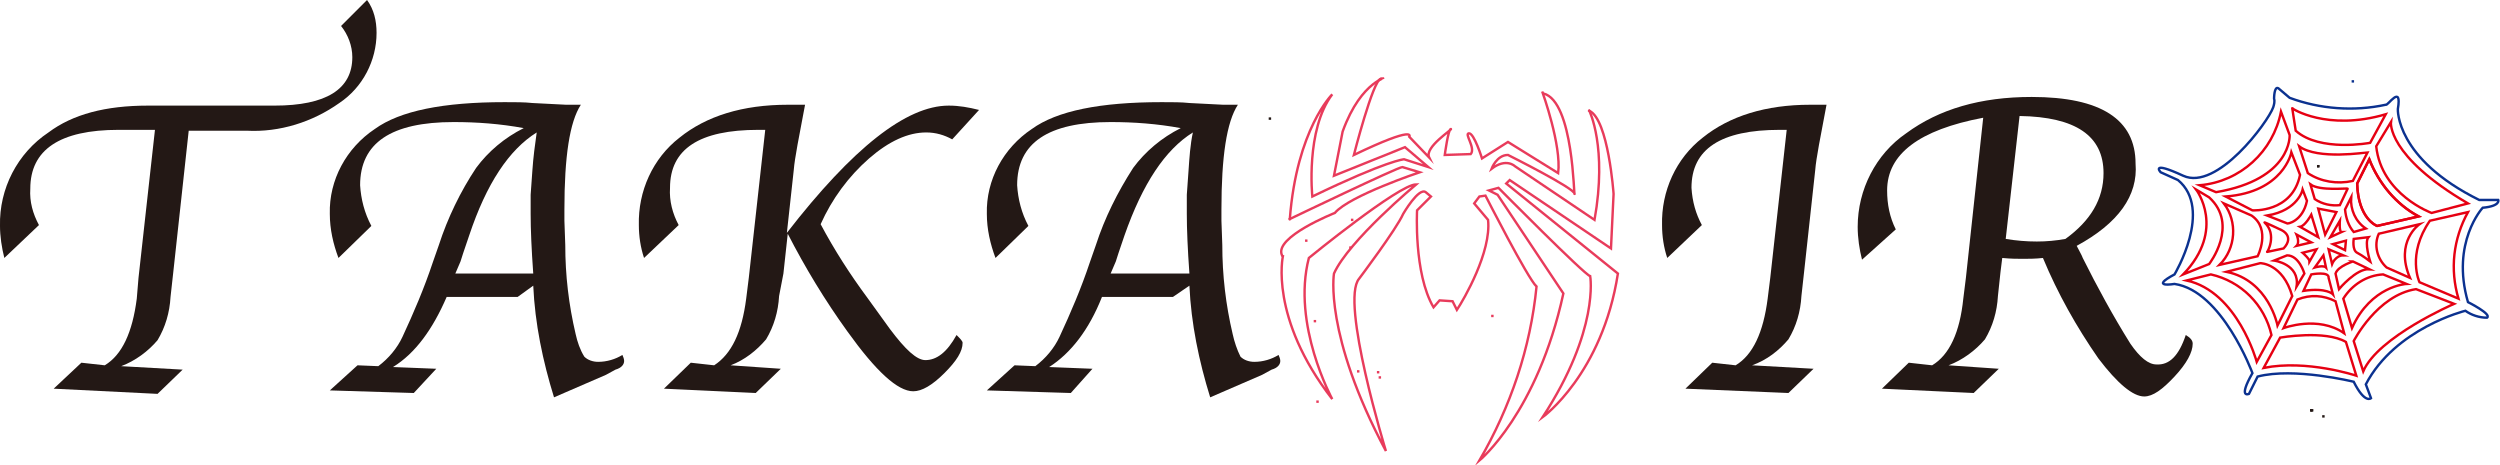
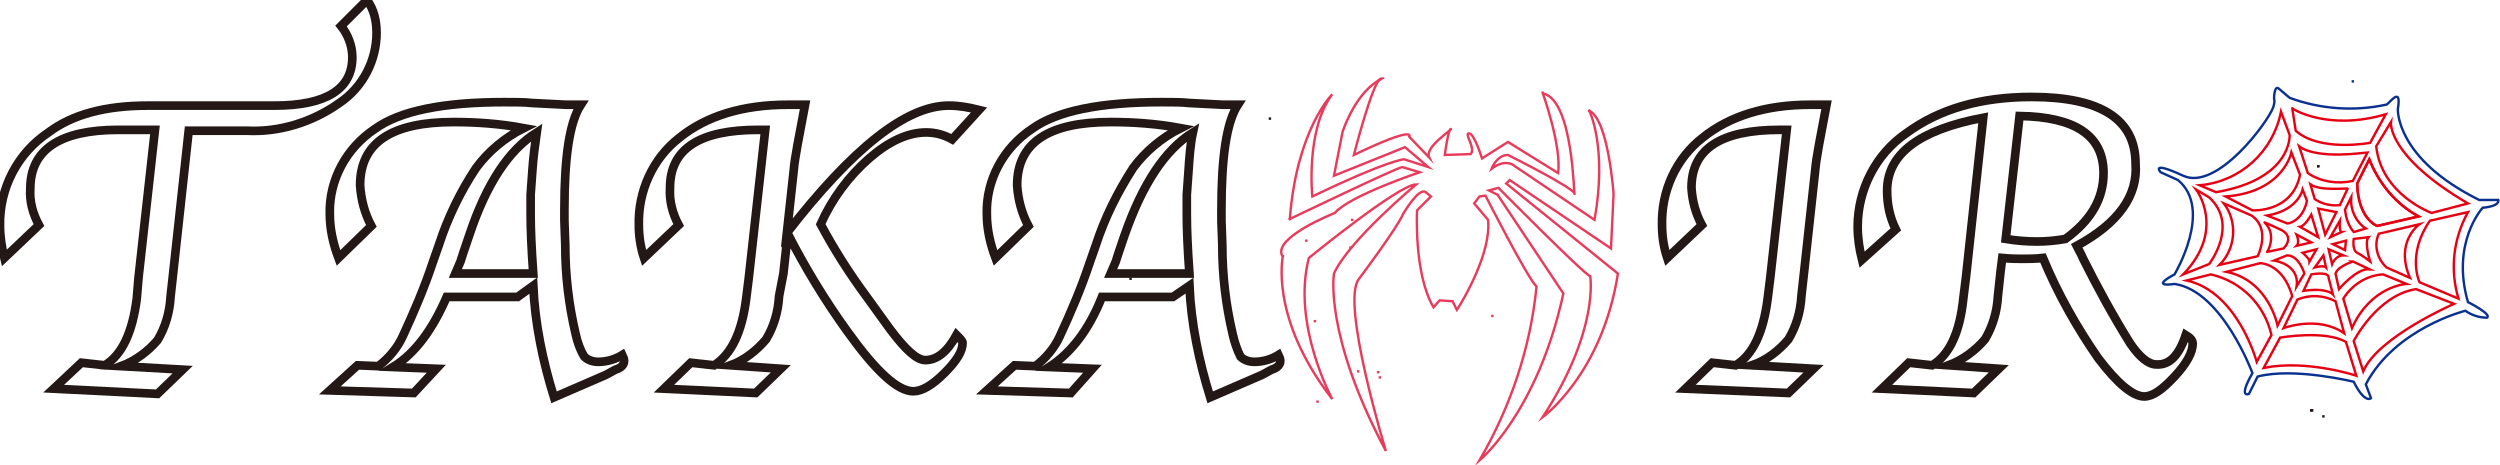
<svg xmlns="http://www.w3.org/2000/svg" version="1.1" id="レイヤー_1" x="0px" y="0px" viewBox="0 0 288.8 53.7" style="enable-background:new 0 0 288.8 53.7;" xml:space="preserve">
  <style type="text/css">
- 	.st0{fill:#231815;}
+ 	.st0{fill:none;stroke:#231815;stroke-miterlimit:10;}
	.st1{fill:none;stroke:#231815;stroke-width:0.28;stroke-miterlimit:10;}
	.st2{fill:none;stroke:#E60012;stroke-width:0.28;stroke-miterlimit:10;}
	.st3{fill:none;stroke:#231815;stroke-width:0.28;stroke-linecap:square;stroke-miterlimit:10;}
	.st4{fill:none;stroke:#0B318F;stroke-width:0.28;stroke-linecap:square;stroke-miterlimit:10;}
	.st5{fill:none;stroke:#E60012;stroke-width:0.28;stroke-linecap:square;stroke-miterlimit:10;}
	.st6{fill:none;stroke:#E83B5B;stroke-width:0.28;stroke-linecap:square;stroke-miterlimit:10;}
	.st7{fill:none;stroke:#DAE000;stroke-width:0.28;stroke-linecap:square;stroke-miterlimit:10;}
</style>
  <path class="st0" d="M4.5,26l-4,3.8C0.2,28.6,0,27.3,0,26.1c-0.1-4.3,2-8.4,5.6-10.8c2.8-2.1,6.6-3.1,11.5-3.1h14.6c6,0,9-1.9,9-5.6  c0-1.3-0.5-2.6-1.3-3.6L42.4,0c0.8,1.1,1.1,2.4,1.1,3.8c0,3.2-1.6,6.3-4.3,8.1c-3.1,2.2-6.9,3.4-10.7,3.2h-6.7l-1.8,16.5l-0.3,2.7  c-0.1,1.8-0.6,3.5-1.5,5c-1.1,1.3-2.6,2.4-4.2,3l7.1,0.4l-2.9,2.8L6.2,44.9l3.2-3l2.7,0.3c2-1.2,3.2-3.8,3.7-7.7l0.2-2.4l1.9-17.1  h-4.2c-6.8,0-10.2,2.3-10.2,6.8C3.4,23.3,3.8,24.7,4.5,26z" />
  <path class="st0" d="M42.9,26.1l-3.8,3.7c-0.6-1.6-1-3.3-1-5.1c-0.1-3.9,1.9-7.6,5.2-9.8c2.9-2.1,7.9-3.1,15-3.1  c1.2,0,2.3,0,3.2,0.1l3.9,0.2h1.7c-1.3,2-1.9,6-1.9,12.1v1.3l0.1,2.8c0,3.5,0.4,6.9,1.2,10.3c0.2,0.9,0.5,1.8,1,2.6  c0.4,0.4,1,0.6,1.6,0.6c1,0,2-0.3,2.8-0.8c0.1,0.2,0.2,0.5,0.2,0.7c0,0.4-0.3,0.8-1,1L70,43.3l-6,2.6c-1.3-4.2-2.2-8.5-2.4-12.9  l-1.8,1.3h-8.2C50,38,48,40.8,45.4,42.4l5,0.2l-2.6,2.8l-9.7-0.3l3.2-2.9l2.4,0.1c1.2-0.9,2.2-2.1,2.8-3.4c1.3-2.8,2.5-5.6,3.5-8.6  l0.7-2c1-3.1,2.5-6.2,4.3-8.9c1.4-1.9,3.3-3.5,5.5-4.6c-2.7-0.5-5.4-0.7-8.1-0.7c-7.2,0-10.8,2.4-10.8,7.3  C41.7,23,42.1,24.6,42.9,26.1z M61.6,31.6c-0.2-2.8-0.3-5.1-0.3-6.9c0-0.9,0-1.6,0-2.2l0.2-2.8c0.1-1.5,0.3-3,0.5-4.4  c-3.2,2-5.8,5.9-7.8,11.9c-0.6,1.7-0.9,2.7-1,3l-0.6,1.4L61.6,31.6L61.6,31.6z" />
  <path class="st0" d="M78.4,26l-4,3.8c-0.4-1.2-0.6-2.5-0.6-3.8c-0.1-3.9,1.6-7.7,4.7-10.1c3.1-2.5,7.3-3.8,12.5-3.8H93  c-0.7,3.7-1.2,6.2-1.3,7.5l-0.8,7.3c7.6-9.8,13.8-14.7,18.7-14.7c1.2,0,2.3,0.2,3.5,0.5l-3.1,3.4c-0.9-0.5-1.9-0.8-3-0.8  c-2.1,0-4.3,1-6.6,3c-2.4,2.1-4.3,4.7-5.6,7.6c1.6,3,3.4,5.8,5.4,8.5l2.6,3.6c1.8,2.4,3.1,3.6,4.1,3.6c1.3,0,2.5-0.9,3.6-2.9  c0.4,0.4,0.7,0.7,0.7,0.9c0,1-0.7,2.1-2.1,3.5s-2.6,2.1-3.6,2.1c-1.8,0-4.3-2.3-7.6-6.9c-2.6-3.6-4.9-7.4-6.9-11.3l-0.5,4.6L90,34.2  c-0.1,1.8-0.6,3.5-1.5,5c-1.1,1.3-2.5,2.4-4.1,3l5.8,0.4l-2.9,2.8l-10.6-0.5l3.1-3l2.7,0.3c2-1.3,3.2-3.8,3.7-7.7l0.3-2.4l1.9-17.1  h-0.8c-6.8,0-10.2,2.2-10.2,6.7C77.3,23.2,77.7,24.7,78.4,26z" />
  <path class="st0" d="M118.8,26.1l-3.8,3.7c-0.6-1.6-1-3.3-1-5.1c-0.1-3.9,1.9-7.6,5.2-9.8c2.9-2.1,7.9-3.1,15-3.1  c1.2,0,2.3,0,3.2,0.1l3.9,0.2h1.7c-1.3,2-1.9,6-1.9,12.1v1.3l0.1,2.8c0,3.5,0.4,6.9,1.2,10.3c0.2,0.9,0.5,1.8,0.9,2.6  c0.4,0.4,1,0.6,1.6,0.6c1,0,2-0.3,2.8-0.8c0.1,0.2,0.2,0.5,0.2,0.7c0,0.4-0.3,0.8-1,1l-1.1,0.6l-6,2.6c-1.3-4.2-2.2-8.5-2.4-12.9  l-1.9,1.3h-8.2c-1.5,3.8-3.6,6.5-6.1,8.1l5,0.2l-2.5,2.8l-9.7-0.3l3.2-2.9l2.4,0.1c1.2-0.9,2.2-2.1,2.8-3.4c1.3-2.8,2.5-5.6,3.5-8.6  l0.7-2c1-3.1,2.5-6.1,4.3-8.9c1.4-1.9,3.3-3.5,5.5-4.6c-2.7-0.5-5.4-0.7-8.1-0.7c-7.2,0-10.8,2.4-10.8,7.3  C117.6,23,118,24.6,118.8,26.1z M137.4,31.6c-0.2-2.8-0.3-5.1-0.3-6.9c0-0.9,0-1.6,0-2.2l0.2-2.8c0.1-1.5,0.2-3,0.5-4.4  c-3.2,2-5.8,5.9-7.9,11.9c-0.6,1.7-0.9,2.7-1,3l-0.6,1.4L137.4,31.6L137.4,31.6z" />
  <path class="st0" d="M196.6,26l-4,3.8c-0.4-1.2-0.6-2.5-0.6-3.8c-0.1-3.9,1.6-7.7,4.7-10.1c3.1-2.5,7.3-3.8,12.4-3.8h1.9  c-0.7,3.7-1.2,6.2-1.3,7.5l-1.3,11.9l-0.3,2.7c-0.1,1.8-0.6,3.5-1.5,5c-1.1,1.3-2.5,2.4-4.2,3l7.1,0.4l-2.9,2.8l-11.9-0.5l3.1-3  l2.7,0.3c2-1.2,3.2-3.8,3.7-7.7l0.3-2.4l1.9-17.1h-0.8c-6.8,0-10.2,2.2-10.2,6.7C195.5,23.3,195.9,24.7,196.6,26z" />
  <path class="st0" d="M239.9,28.4c0.3,0.6,0.6,1.1,0.7,1.4c1.7,3.4,3.5,6.7,5.5,9.9c1.1,1.6,2.1,2.4,3,2.4c1.5,0.1,2.6-1,3.4-3.4  c0.5,0.3,0.8,0.6,0.8,1c0,1-0.7,2.3-2.1,3.8s-2.5,2.3-3.5,2.3c-1.3,0-3.1-1.5-5.3-4.4c-2.5-3.6-4.7-7.5-6.4-11.6  c-0.9,0.1-1.7,0.1-2.3,0.1s-1.4,0-2.4-0.1l-0.2,1.6l-0.3,2.8c-0.1,1.8-0.6,3.5-1.5,5c-1.1,1.3-2.6,2.4-4.2,3l5.8,0.4l-2.9,2.8  l-10.6-0.5l3.1-3l2.7,0.3c2-1.2,3.2-3.8,3.6-7.7l0.3-2.4l2-18.5c-7.4,1.4-11.1,4.2-11.1,8.4c0,1.6,0.3,3.1,1,4.5l-3.9,3.5  c-0.3-1.2-0.5-2.5-0.5-3.8c0-4.3,2.1-8.4,5.6-10.8c3.8-2.8,8.6-4.2,14.5-4.2c8,0,12,2.6,12,7.7C247,22.6,244.7,25.8,239.9,28.4z   M233.3,13.4l-1.6,14.2c1.2,0.2,2.4,0.3,3.6,0.3c1.1,0,2.2-0.1,3.3-0.3c2.9-2.1,4.4-4.6,4.4-7.6C243,15.7,239.8,13.5,233.3,13.4  L233.3,13.4z" />
  <path class="st1" d="M258,30.5" />
  <path class="st2" d="M267.1,29.2" />
  <path class="st3" d="M59.5-94.6" />
  <path class="st3" d="M268.4,48.1" />
  <path class="st3" d="M267,47.4" />
  <path class="st3" d="M267,47.4" />
  <path class="st3" d="M267.1,47.4" />
  <path class="st4" d="M277,12.6c0,0-0.3,5.7,9.4,10.5h2.2c0,0,0.3,0.7-1.8,0.9c0,0-3.7,4-1.7,10.9c0,0,2.8,1.4,2.2,1.8  c-0.9,0-1.8-0.3-2.5-0.8c0,0-8.1,2-11.5,8.5l0.6,1.6c0,0-0.7,0.7-2-1.9c0,0-6.9-1.7-11.1-0.6l-1,2c0,0-1.3,0.6,0.4-2.4  c0,0-3.5-9.5-9-10.3c0,0-3,0.5,0-1.1c0,0,4.5-7.5,0.4-10.9l-2-0.9c0,0-1.3-1.4,2.6,0.4s9.8-6.2,10.4-7.9c0.1-0.3,0.2-0.7,0.1-1  c0,0,0-1.5,0.5-1.2l1.3,1.1c3.5,1.3,7.4,1.6,11.1,0.8C275.8,12.3,277.5,9.6,277,12.6z" />
  <path class="st3" d="M267.8,19.2" />
  <path class="st5" d="M276.2,14.1c0,0-0.5,3.9,8.9,9.4l-4.2,1.1c0,0-5.8-2.1-6.4-7.7L276.2,14.1z" />
  <path class="st5" d="M279.5,32.6c0,0-1.5-3.2,1.2-7.1l4.4-1c-1.7,3.1-2.1,6.6-1.1,10L279.5,32.6z" />
  <path class="st5" d="M279.1,33.4l4.4,1.7c0,0-8.8,3.8-10.5,7.8l-1.1-3.5C271.9,39.4,274.6,34.1,279.1,33.4z" />
  <path class="st5" d="M263.4,39c0,0,5.2-0.9,7.6,0.5l1.2,3.9c0,0-5.7-1.9-10.7-0.9L263.4,39z" />
  <path class="st5" d="M255.4,31.7c3.5,0.8,6.2,3.5,7,7l-1.7,3.1c0,0-2.2-8.1-8.1-9.4L255.4,31.7z" />
  <path class="st5" d="M255.2,30.5c0,0,3.5-4.5,0-7.7l-1.5-0.9c0,0,3.5,4.6-1.5,9.8L255.2,30.5z" />
  <path class="st5" d="M254.1,21.4c4.7-0.4,8.5-3.9,9.4-8.5l1,2.7c0,0,0.3,5.1-8.5,6.6L254.1,21.4z" />
  <path class="st5" d="M273.7,18.4c1.1,2.8,3.1,5.2,5.7,6.6l-4.8,1.1c0,0-2.2-0.8-2.3-4.9L273.7,18.4z" />
  <path class="st5" d="M274.8,27l4.7-1.1c0,0-2.9,2-1.1,6.2l-2.7-1.2C274.6,29.9,274.2,28.3,274.8,27z" />
  <path class="st5" d="M278,32.8c0,0-4.1,0.2-6.3,5.1l-1-3.4c1-1.6,2.7-2.7,4.6-2.8L278,32.8z" />
  <path class="st5" d="M263.8,37.9c0,0,4-1.5,7,0.6l-1-3.7c-1.4-0.7-2.9-0.8-4.4-0.2L263.8,37.9z" />
  <path class="st5" d="M261.1,30.4c0,0,2.6,0,3.7,3.8l-1.7,3.4c0,0-1-5.2-5.9-6.2L261.1,30.4z" />
  <path class="st5" d="M256.4,30.6l4.4-1c0,0,1.6-3.1-0.7-4.7l-3.2-1.4C258.5,25.6,258.3,28.7,256.4,30.6z" />
  <path class="st5" d="M264.7,17.6c0,0-0.9,4.6-7.6,5.1l3.1,1.6c0,0,4.6,0.3,5.5-4.1L264.7,17.6z" />
  <path class="st5" d="M266.5,23.2l-0.5-1.3c0,0-0.5,2.4-4.1,3l2.3,0.9C264.2,25.9,266,25.6,266.5,23.2z" />
  <path class="st5" d="M261.6,25.7c-0.1-0.1,2,0.9,2,0.9s1.5,0.7,0.2,2.1l-1.9,0.4C261.9,29.2,263.1,27.1,261.6,25.7z" />
  <path class="st5" d="M262.7,30.1c0,0,3,0.4,2.6,3l0.9-1.5c0,0-0.6-2.1-2-2.1L262.7,30.1z" />
  <path class="st5" d="M267,31.7c0,0,2.1-0.4,2,0.4l0.5,1.9c0,0-0.7-0.8-3.4-0.4L267,31.7z" />
  <path class="st5" d="M269.8,31.6l0.4,1.8c0,0,2-2.4,3.5-2.3l-1.9-0.9C271.9,30.2,270.1,30.7,269.8,31.6z" />
  <path class="st5" d="M271.9,27.6c0,0-0.2,1.3,0.4,1.6s1.5,1,1.5,1s-0.7-2.2-0.2-2.8L271.9,27.6z" />
  <path class="st5" d="M271.6,22.8c-0.1,1.4,0.5,2.8,1.7,3.6l-1.4,0.4c-0.6-0.7-0.9-1.6-1-2.6L271.6,22.8z" />
  <path class="st5" d="M265.3,27.1c0,0,0.4,0.9,0,1.3L267,28L265.3,27.1z" />
  <path class="st5" d="M266,29.2c0,0,0.8,0.7,0.8,1l0.8-1.4L266,29.2z" />
  <path class="st5" d="M267.4,30.9c0,0,1-0.3,1.3,0l-0.3-1.4L267.4,30.9z" />
  <path class="st5" d="M269.4,30.5c0,0,0.4-1,1.3-1l-1.7-0.7L269.4,30.5z" />
  <polygon class="st5" points="269.5,28.2 271,27.8 270.9,28.9 " />
  <path class="st5" d="M270.3,25.5c0,0-0.1,1.3,0.2,1.3l-1.3,0.6L270.3,25.5z" />
  <path class="st5" d="M267.8,27.4l-0.8-2.6c0,0-0.7,1.3-1.3,1.4L267.8,27.4z" />
  <polygon class="st5" points="267.8,24.1 269.9,24.5 268.6,27.1 " />
  <path class="st5" d="M266.9,21.3l0.5,1.7c0.9,0.6,1.9,0.8,2.9,0.7l0.9-1.9C271.2,21.7,268,22.1,266.9,21.3z" />
  <path class="st5" d="M265.6,16.9l1,3.1c1.5,1,3.4,1.3,5.2,0.9l1.7-3.3C273.4,17.6,267.7,18.5,265.6,16.9z" />
  <path class="st5" d="M275.6,13.2l-1.8,3.3c0,0-5.8,1.1-8.6-1.4l-0.4-2.6C264.7,12.5,268.8,15.2,275.6,13.2z" />
  <path class="st1" d="M258,30.5" />
  <path class="st2" d="M267.1,29.2" />
  <path class="st3" d="M59.5-94.6" />
  <path class="st3" d="M267.8,19.2" />
  <path class="st5" d="M273.7,18.4c1.1,2.8,3.1,5.2,5.7,6.6l-4.8,1.1c0,0-2.2-0.8-2.3-4.9L273.7,18.4z" />
  <path class="st6" d="M164.3,57" />
  <path class="st7" d="M210.7,297.7" />
  <path class="st7" d="M213.6,296.6" />
  <path class="st7" d="M210.1,296.9" />
  <path class="st6" d="M150.9,27.8" />
  <path class="st3" d="M130.6,32.2" />
  <path class="st6" d="M152.2,46.4" />
  <path class="st4" d="M235.7,68.4" />
  <path class="st3" d="M152.3,125.6" />
  <path class="st3" d="M152.3,125.6" />
  <path class="st6" d="M172.4,36.5" />
  <path class="st3" d="M146.7,13.7" />
  <path class="st6" d="M156.2,25.4" />
  <path class="st6" d="M156,28.6" />
  <path class="st6" d="M151.9,37.1" />
  <path class="st6" d="M149,25.3c0,0,12.5-6,13-6l2,0.6c0,0-8.1,2.7-9.8,4.7c0,0-7.1,2.8-6.1,4.9" />
  <path class="st6" d="M159.6,9.1c1-0.2-2.3,0-4.5,6.1l-1,5.1l8.2-3.3l2.7,2.3l-2.8-0.9c0,0-1.9,0.1-10.6,4.3c0,0-0.8-7.7,2.3-11.8  c0,0-4.1,4-4.9,14.4" />
  <path class="st6" d="M178.2,10.7c0,0,2.2,6.1,1.8,9.3l-5.8-3.6l-3,1.9c0,0-0.9-2.9-1.5-2.9s0.8,1.7,0.2,2.4l-3,0.1c0,0,0.4-3,0.7-3  s-3.1,2.1-2.5,3.3l-2.3-2.4c0,0,0.9-1.4-6.4,2.1c0,0,2.2-8.6,3.1-8.8" />
  <path class="st6" d="M183.6,12.8c0,0,2.1,4.2,0.6,12.6l-9.2-6.2c0,0-1-1-2.7,0.3c0,0,0.6-1.6,1.9-1.6c0,0,7.8,3.9,7.7,4.5  s-0.1-10.7-3.6-11.6" />
  <path class="st6" d="M183.6,12.8c2.2,1,2.8,9.6,2.8,9.6l-0.3,6.3l-11.7-7.9l-0.4,0.4l12.9,10.4c-1.8,11.6-8.7,16.6-8.7,16.6  c6.6-10.1,5.5-16.3,5.5-16.3c-0.6-0.1-10.6-10.2-10.6-10.2l-1.1,0.3l1,0.5l7.6,11.4c-3,13.8-9.7,19.3-9.7,19.3  c3.6-6.2,5.9-13,6.6-20.1c-1-0.9-5.9-10.5-5.9-10.5l-0.7,0.1l-0.6,0.8l1.6,1.9c0.4,3.7-2.8,9.2-3.6,10.4l-0.5-1l-1.5-0.1l-0.7,0.8  c-2.3-3.9-1.9-11.2-1.9-11.2l1.6-1.6l-0.6-0.5c-0.8-0.6-2.6,2.5-2.6,2.5c-0.8,1.8-5.1,7.5-5.1,7.5c-2.2,2.6,3.1,19.9,3.1,19.9  c-7.2-13.5-6-20.5-6-20.5c1.7-3.8,9.5-10.3,9.5-10.3c-2,0-12.4,8.5-12.4,8.5c-2,7.7,2.7,16.3,2.7,16.3c-7.3-9.4-5.7-16.5-5.7-16.5" />
  <path class="st6" d="M159.2,43" />
  <path class="st6" d="M156.9,42.9" />
  <path class="st6" d="M159.4,43.6" />
  <path class="st4" d="M271.8,9.4" />
</svg>
